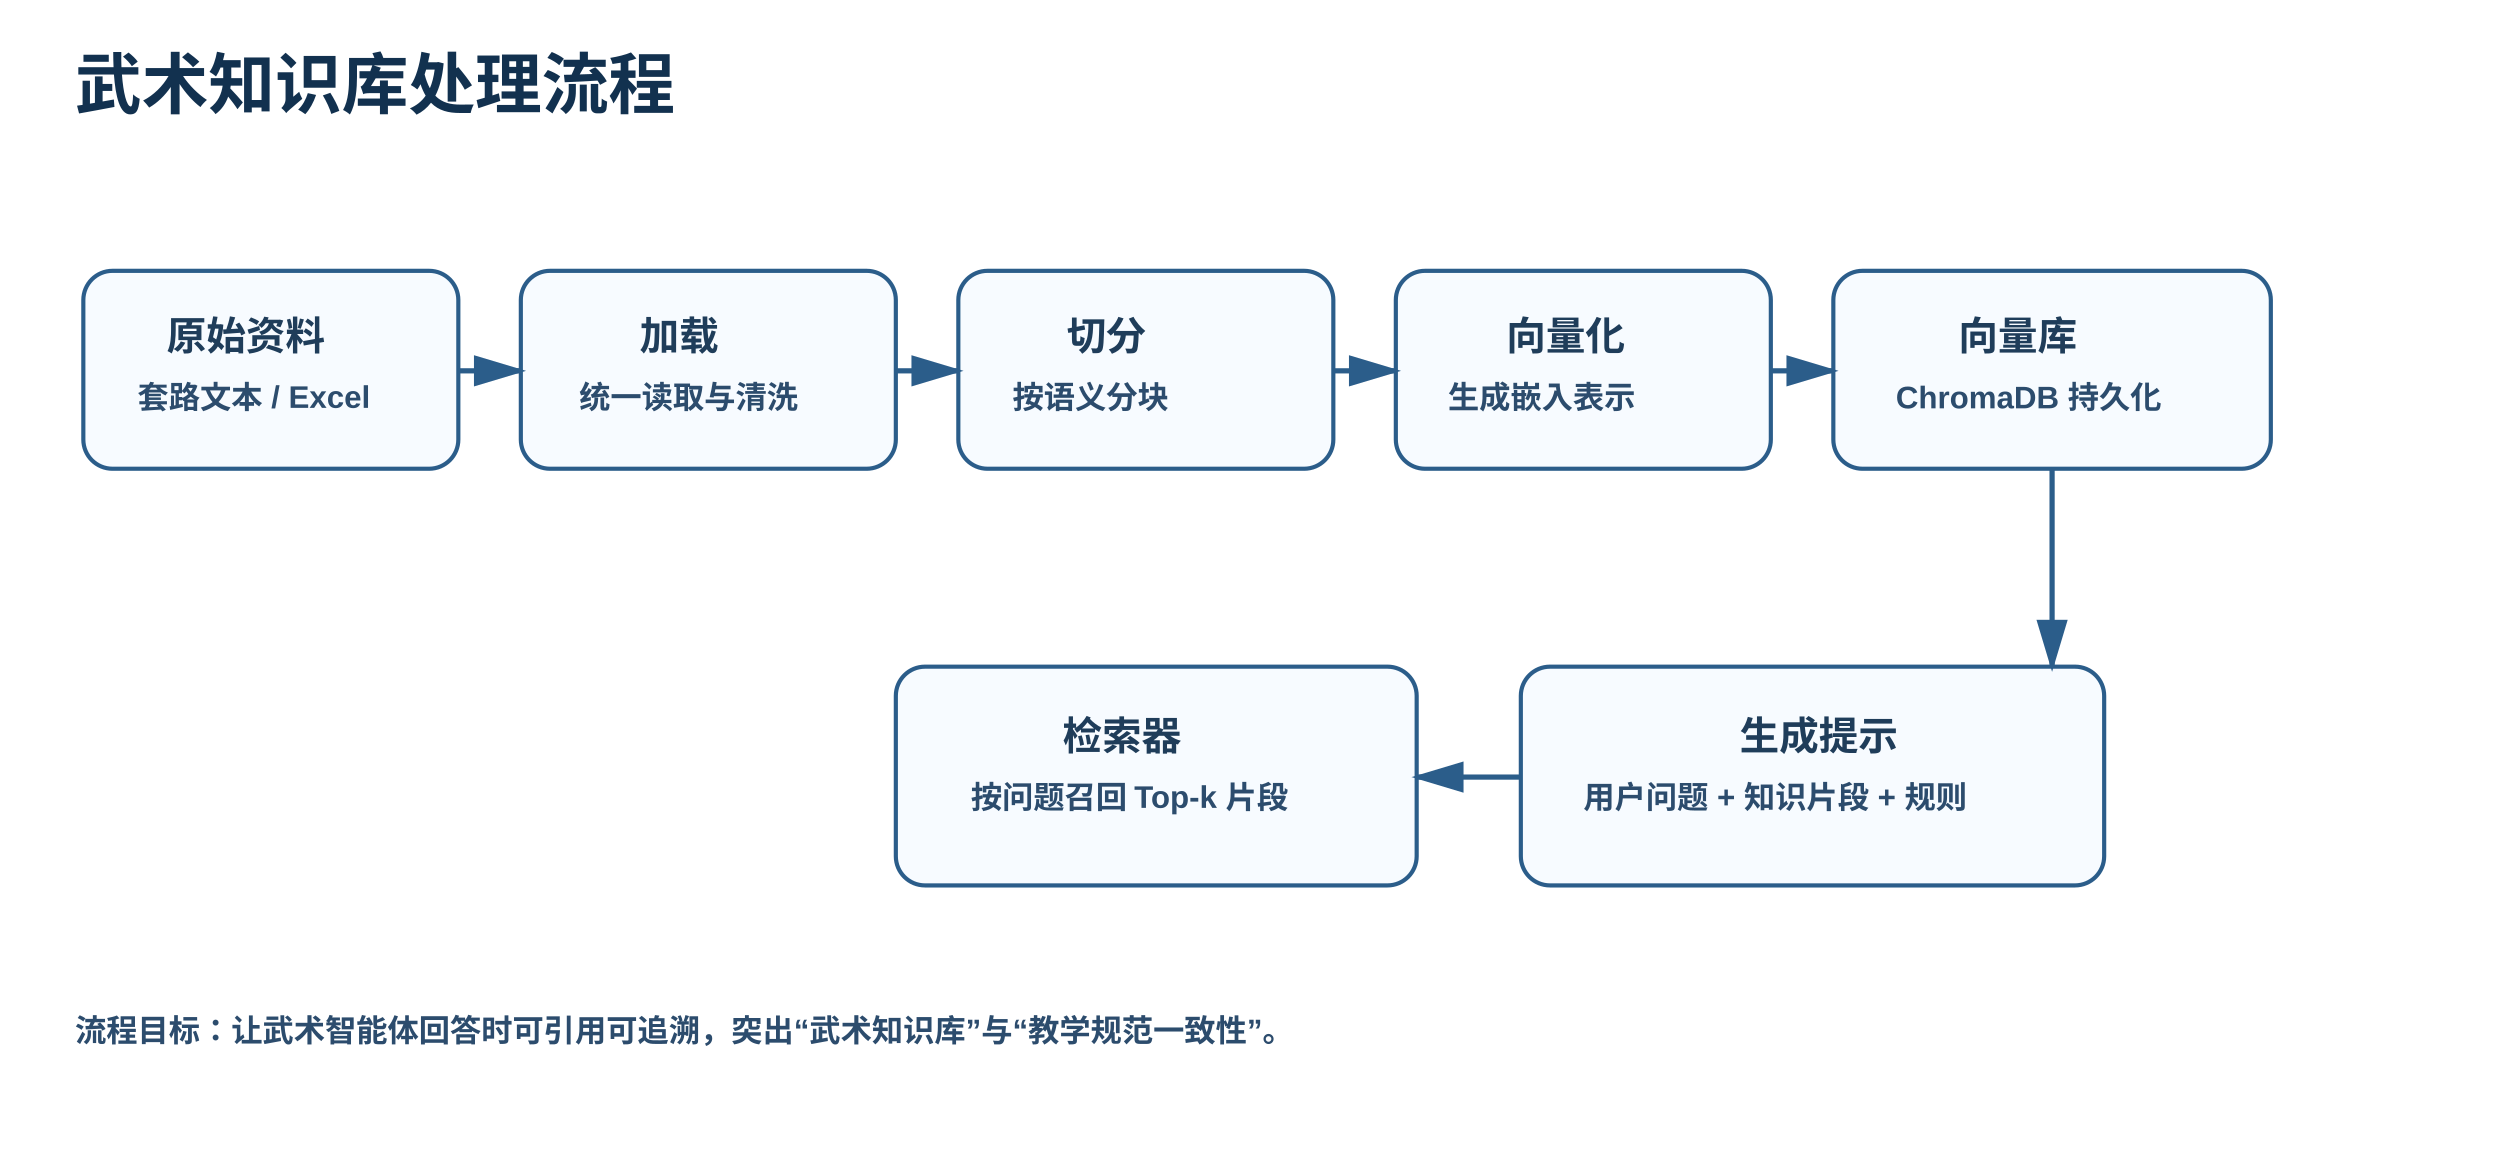
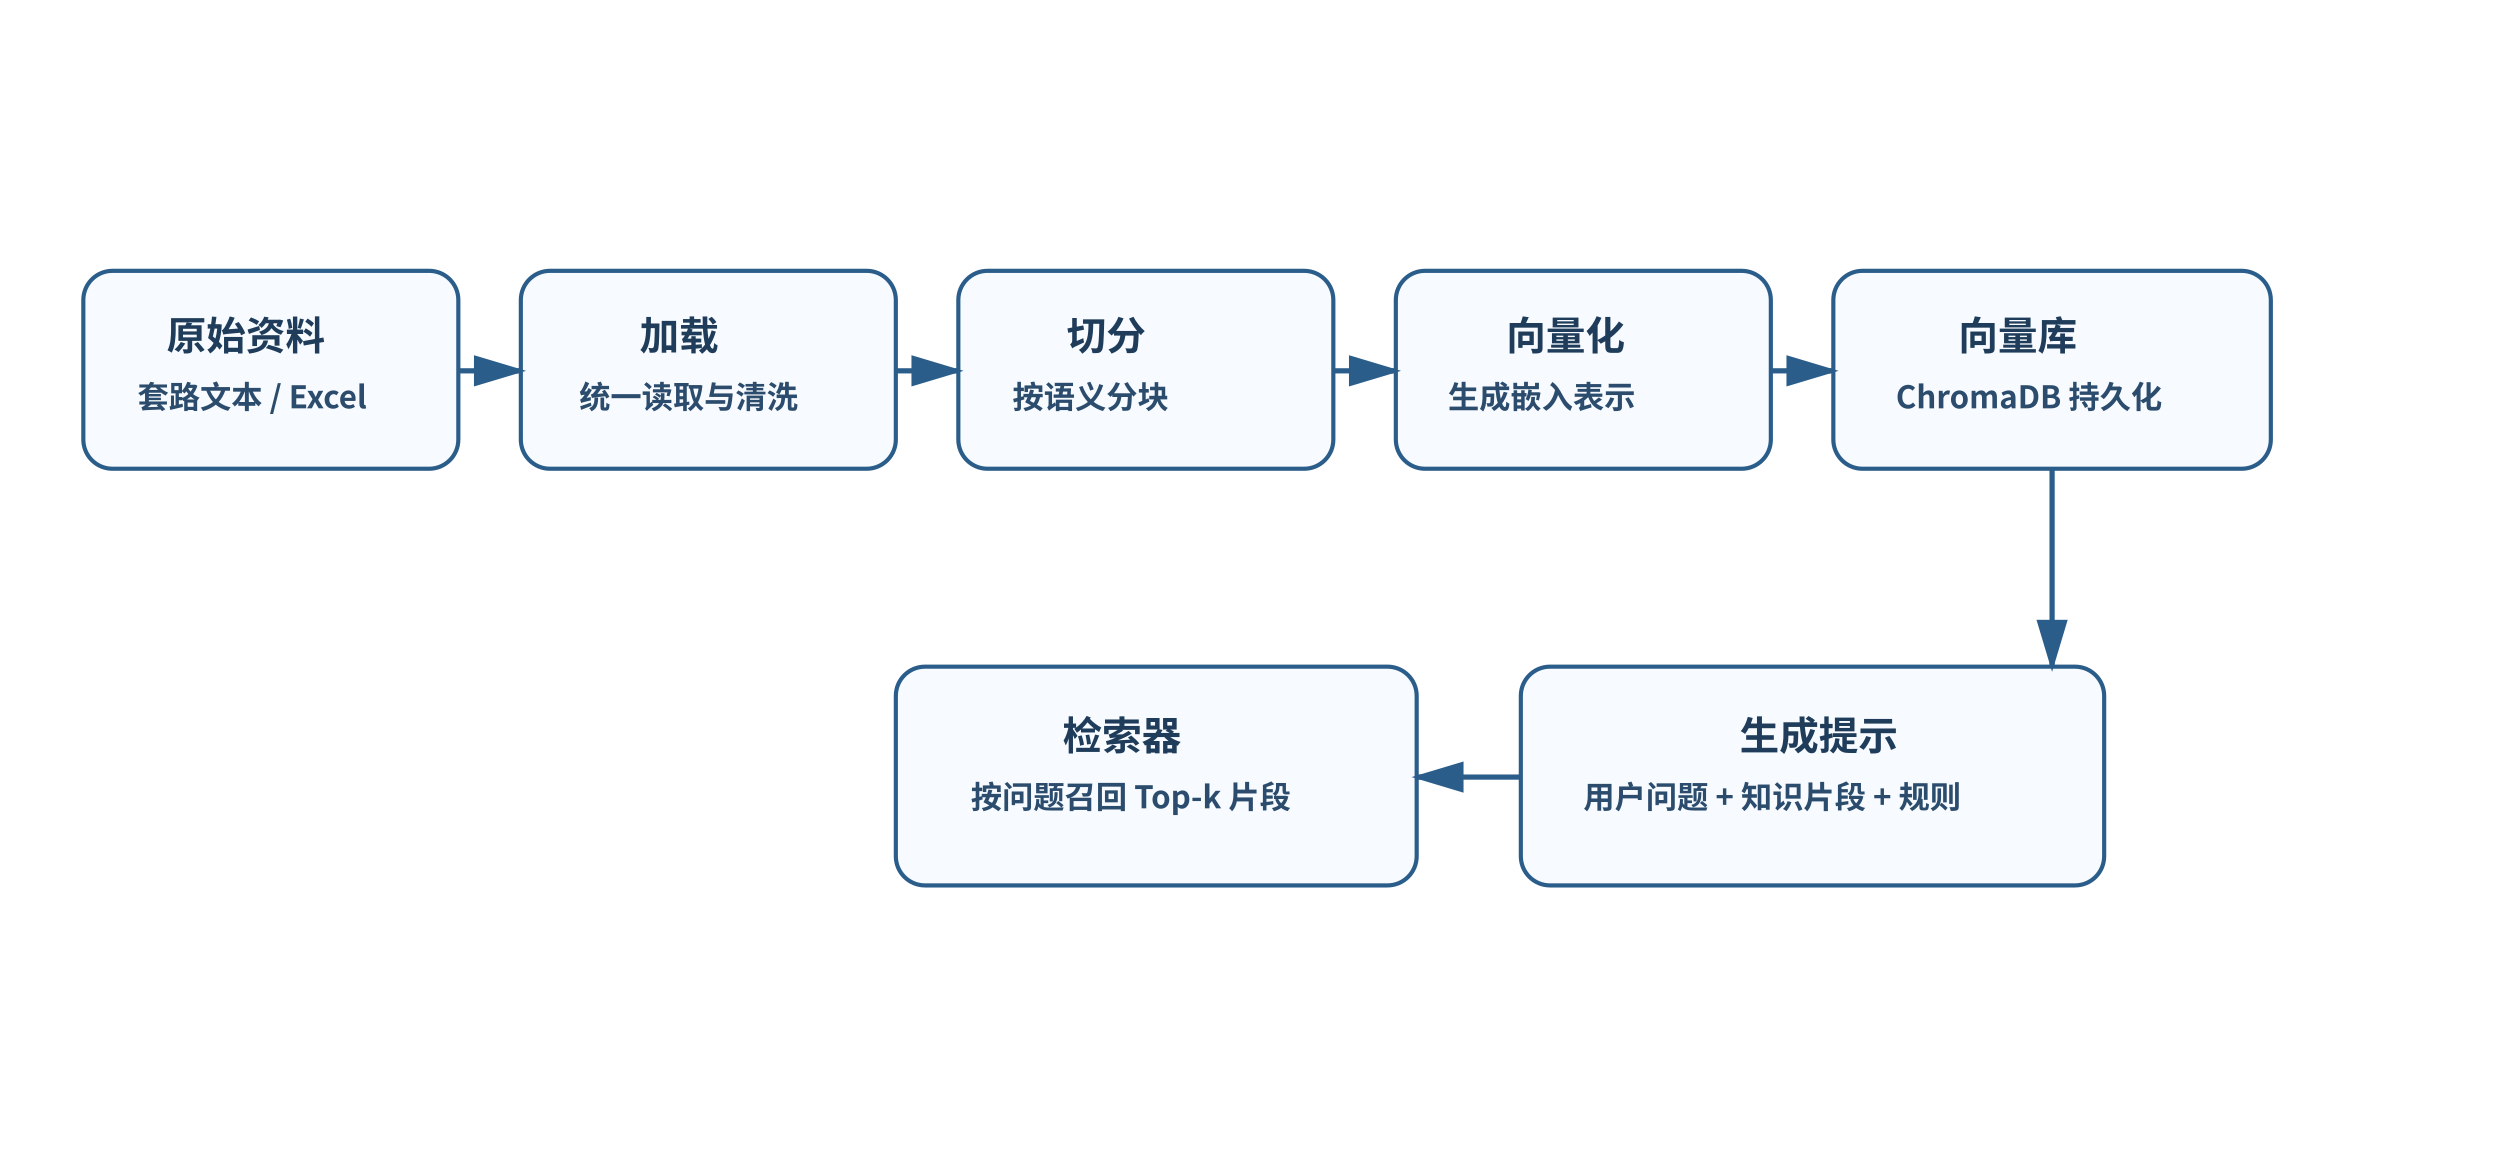
<svg xmlns="http://www.w3.org/2000/svg" width="1200" height="560" viewBox="0 0 1200 560">
  <defs>
    <style>
-       .t { font: 700 32px Arial, sans-serif; fill: #12314f; }
-       .h { font: 700 19px Arial, sans-serif; fill: #1f3d5a; }
-       .m { font: 600 15px Arial, sans-serif; fill: #2c4c6d; }
+       .t { font: 700 32px "Noto Sans CJK SC", "WenQuanYi Zen Hei", "Droid Sans Fallback", sans-serif; fill: #12314f; }
+       .h { font: 700 19px "Noto Sans CJK SC", "WenQuanYi Zen Hei", "Droid Sans Fallback", sans-serif; fill: #1f3d5a; }
+       .m { font: 600 15px "Noto Sans CJK SC", "WenQuanYi Zen Hei", "Droid Sans Fallback", sans-serif; fill: #2c4c6d; }
      .b { fill: #f7fbff; stroke: #2b5d8a; stroke-width: 2; rx: 14; ry: 14; }
      .a { stroke: #2b5d8a; stroke-width: 2.5; marker-end: url(#m2); fill: none; }
    </style>
    <marker id="m2" markerWidth="10" markerHeight="10" refX="9" refY="3" orient="auto">
      <path d="M0,0 L10,3 L0,6 z" fill="#2b5d8a" />
    </marker>
  </defs>
-   <text x="36" y="52" class="t">武术知识库处理流程</text>
  <rect x="40" y="130" width="180" height="95" class="b" />
  <text x="80" y="168" class="h">原始资料</text>
  <text x="66" y="196" class="m">套路文本 / Excel</text>
  <rect x="250" y="130" width="180" height="95" class="b" />
  <text x="307" y="168" class="h">加载</text>
  <text x="278" y="196" class="m">统一读取与清洗</text>
  <rect x="460" y="130" width="180" height="95" class="b" />
  <text x="512" y="168" class="h">切分</text>
  <text x="486" y="196" class="m">按语义分块</text>
  <rect x="670" y="130" width="180" height="95" class="b" />
  <text x="723" y="168" class="h">向量化</text>
  <text x="695" y="196" class="m">生成嵌入表示</text>
  <rect x="880" y="130" width="210" height="95" class="b" />
  <text x="940" y="168" class="h">向量库</text>
  <text x="910" y="196" class="m">ChromaDB 持久化</text>
  <rect x="430" y="320" width="250" height="105" class="b" />
  <text x="510" y="360" class="h">检索器</text>
  <text x="466" y="388" class="m">按问题召回 Top-k 片段</text>
  <rect x="730" y="320" width="280" height="105" class="b" />
  <text x="835" y="360" class="h">生成提示</text>
  <text x="760" y="388" class="m">用户问题 + 知识片段 + 规则</text>
  <line x1="220" y1="178" x2="250" y2="178" class="a" />
  <line x1="430" y1="178" x2="460" y2="178" class="a" />
  <line x1="640" y1="178" x2="670" y2="178" class="a" />
  <line x1="850" y1="178" x2="880" y2="178" class="a" />
  <line x1="985" y1="225" x2="985" y2="320" class="a" />
  <line x1="730" y1="373" x2="680" y2="373" class="a" />
-   <text x="36" y="500" class="m">流程目标：让武术智能体回答时可引用可追溯，突出“武术知识库”与“教学规范一致性”。</text>
</svg>
